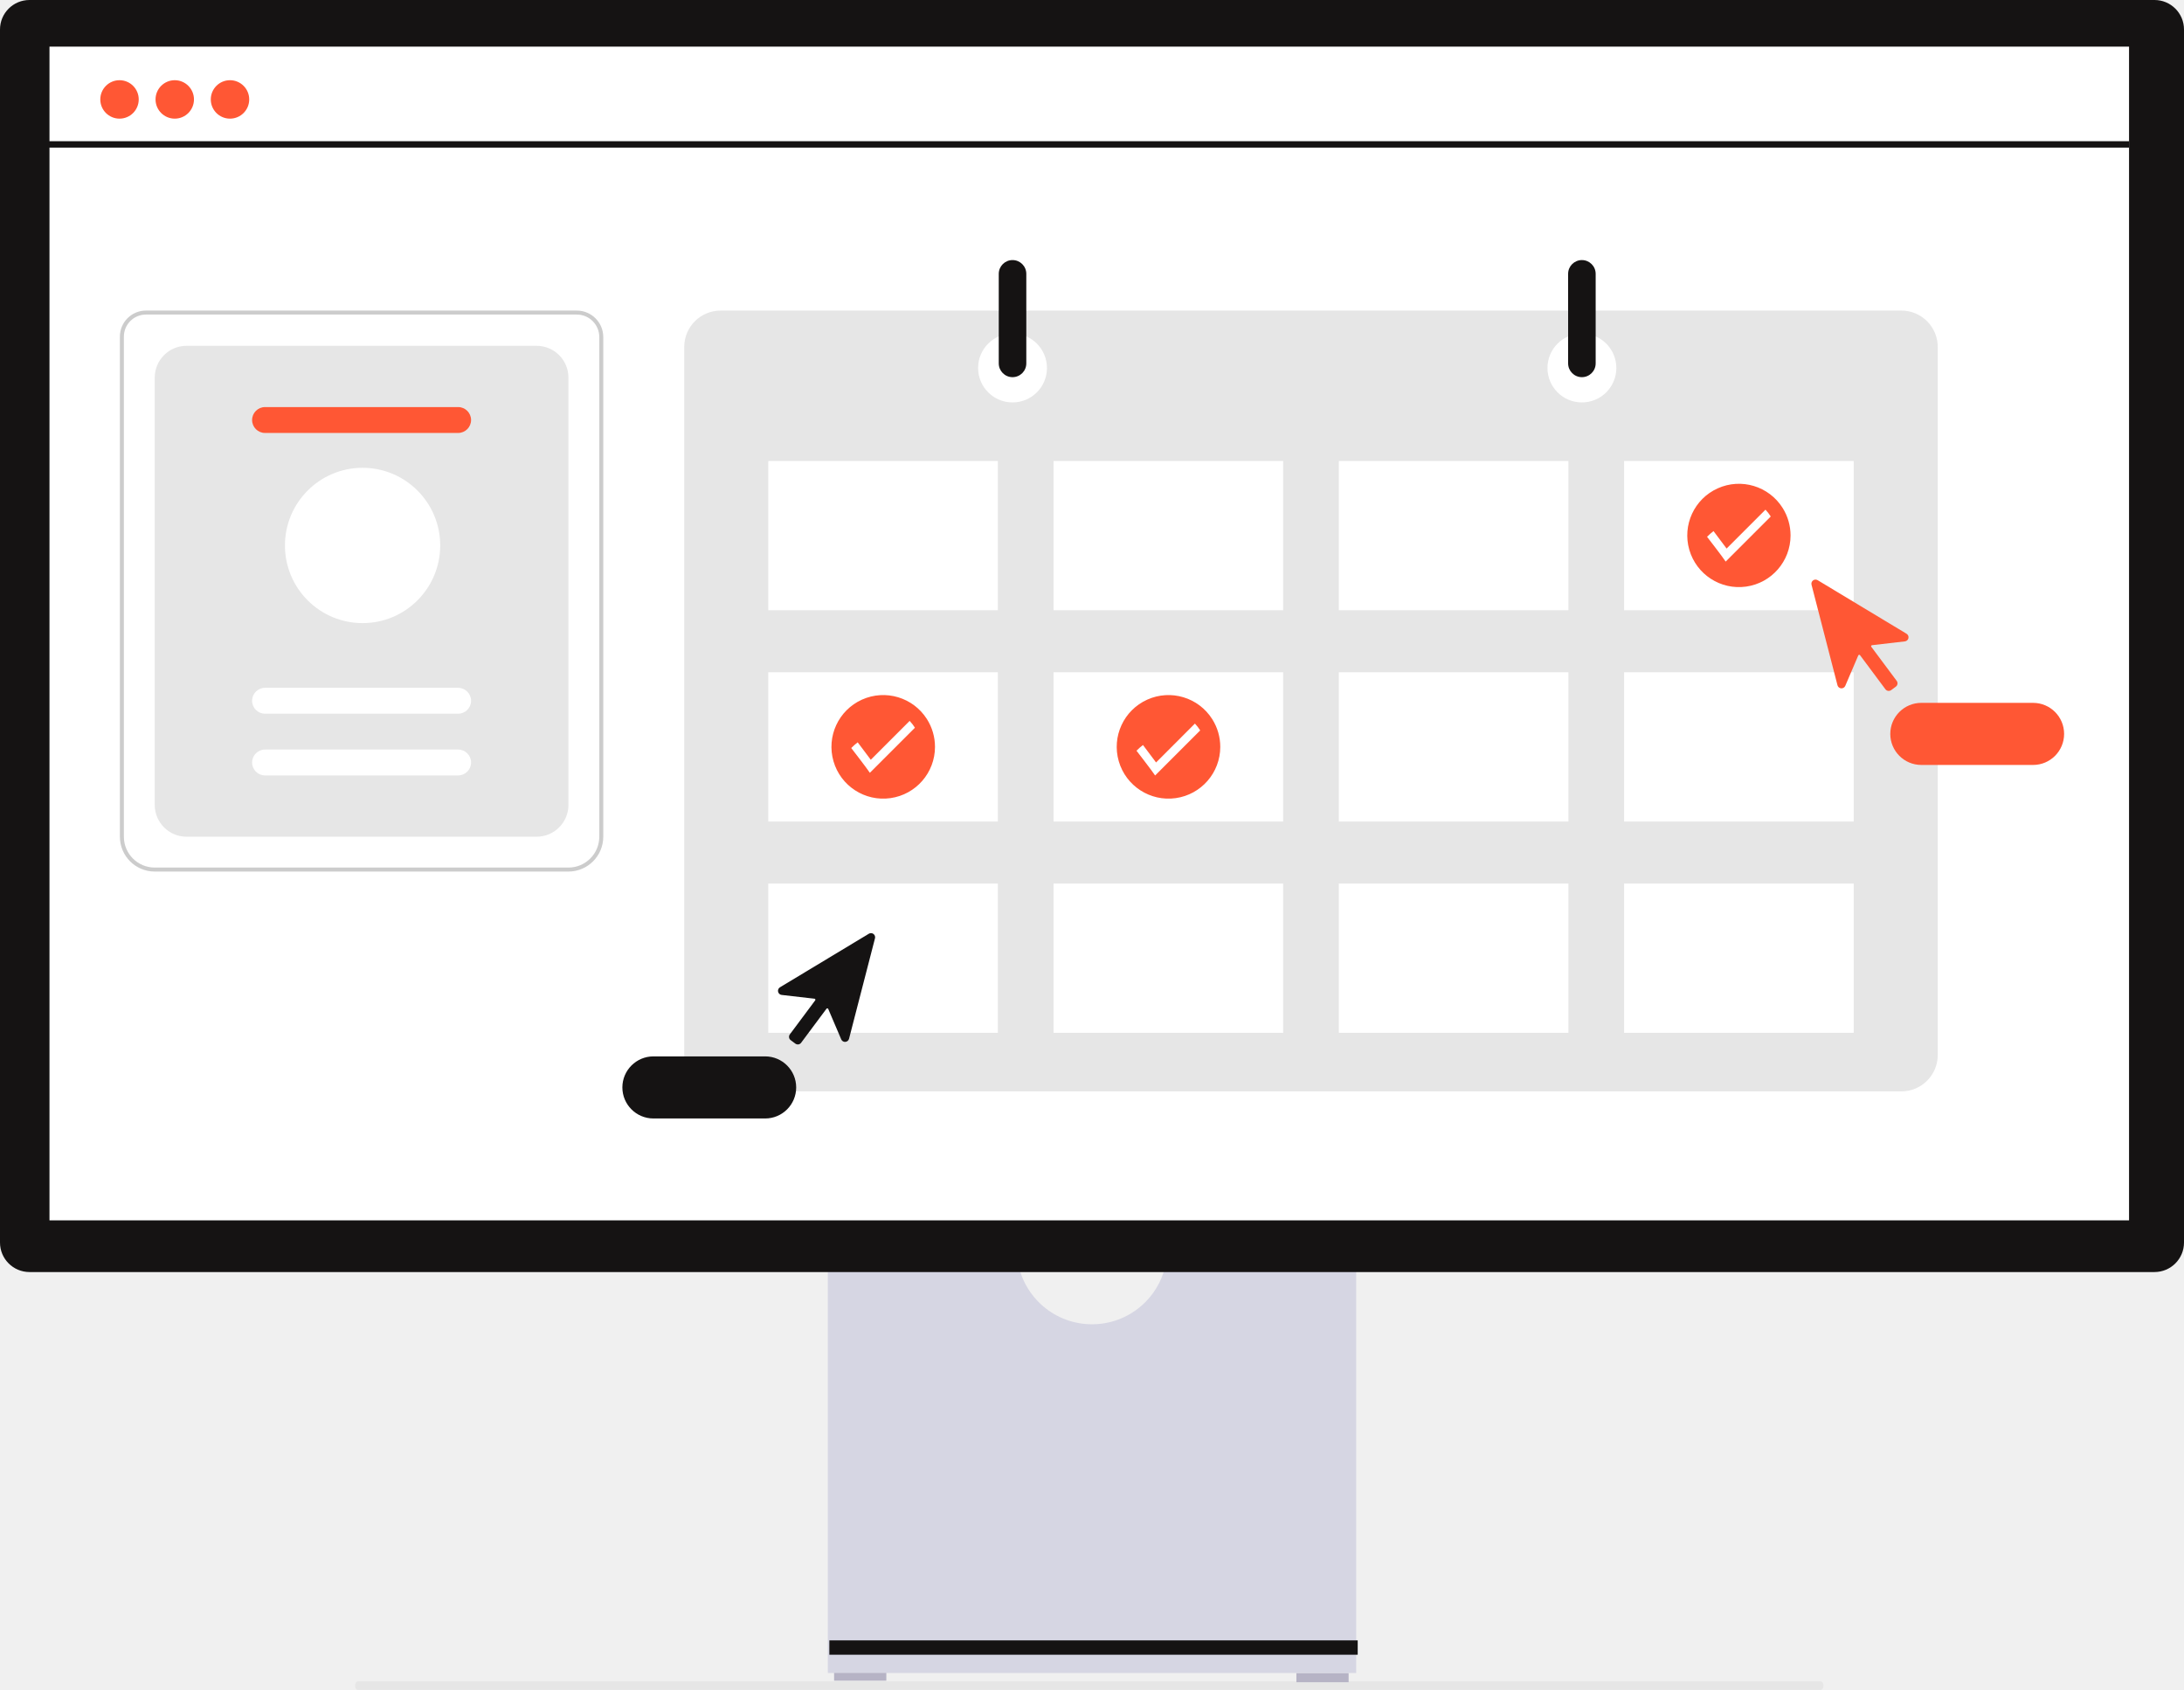
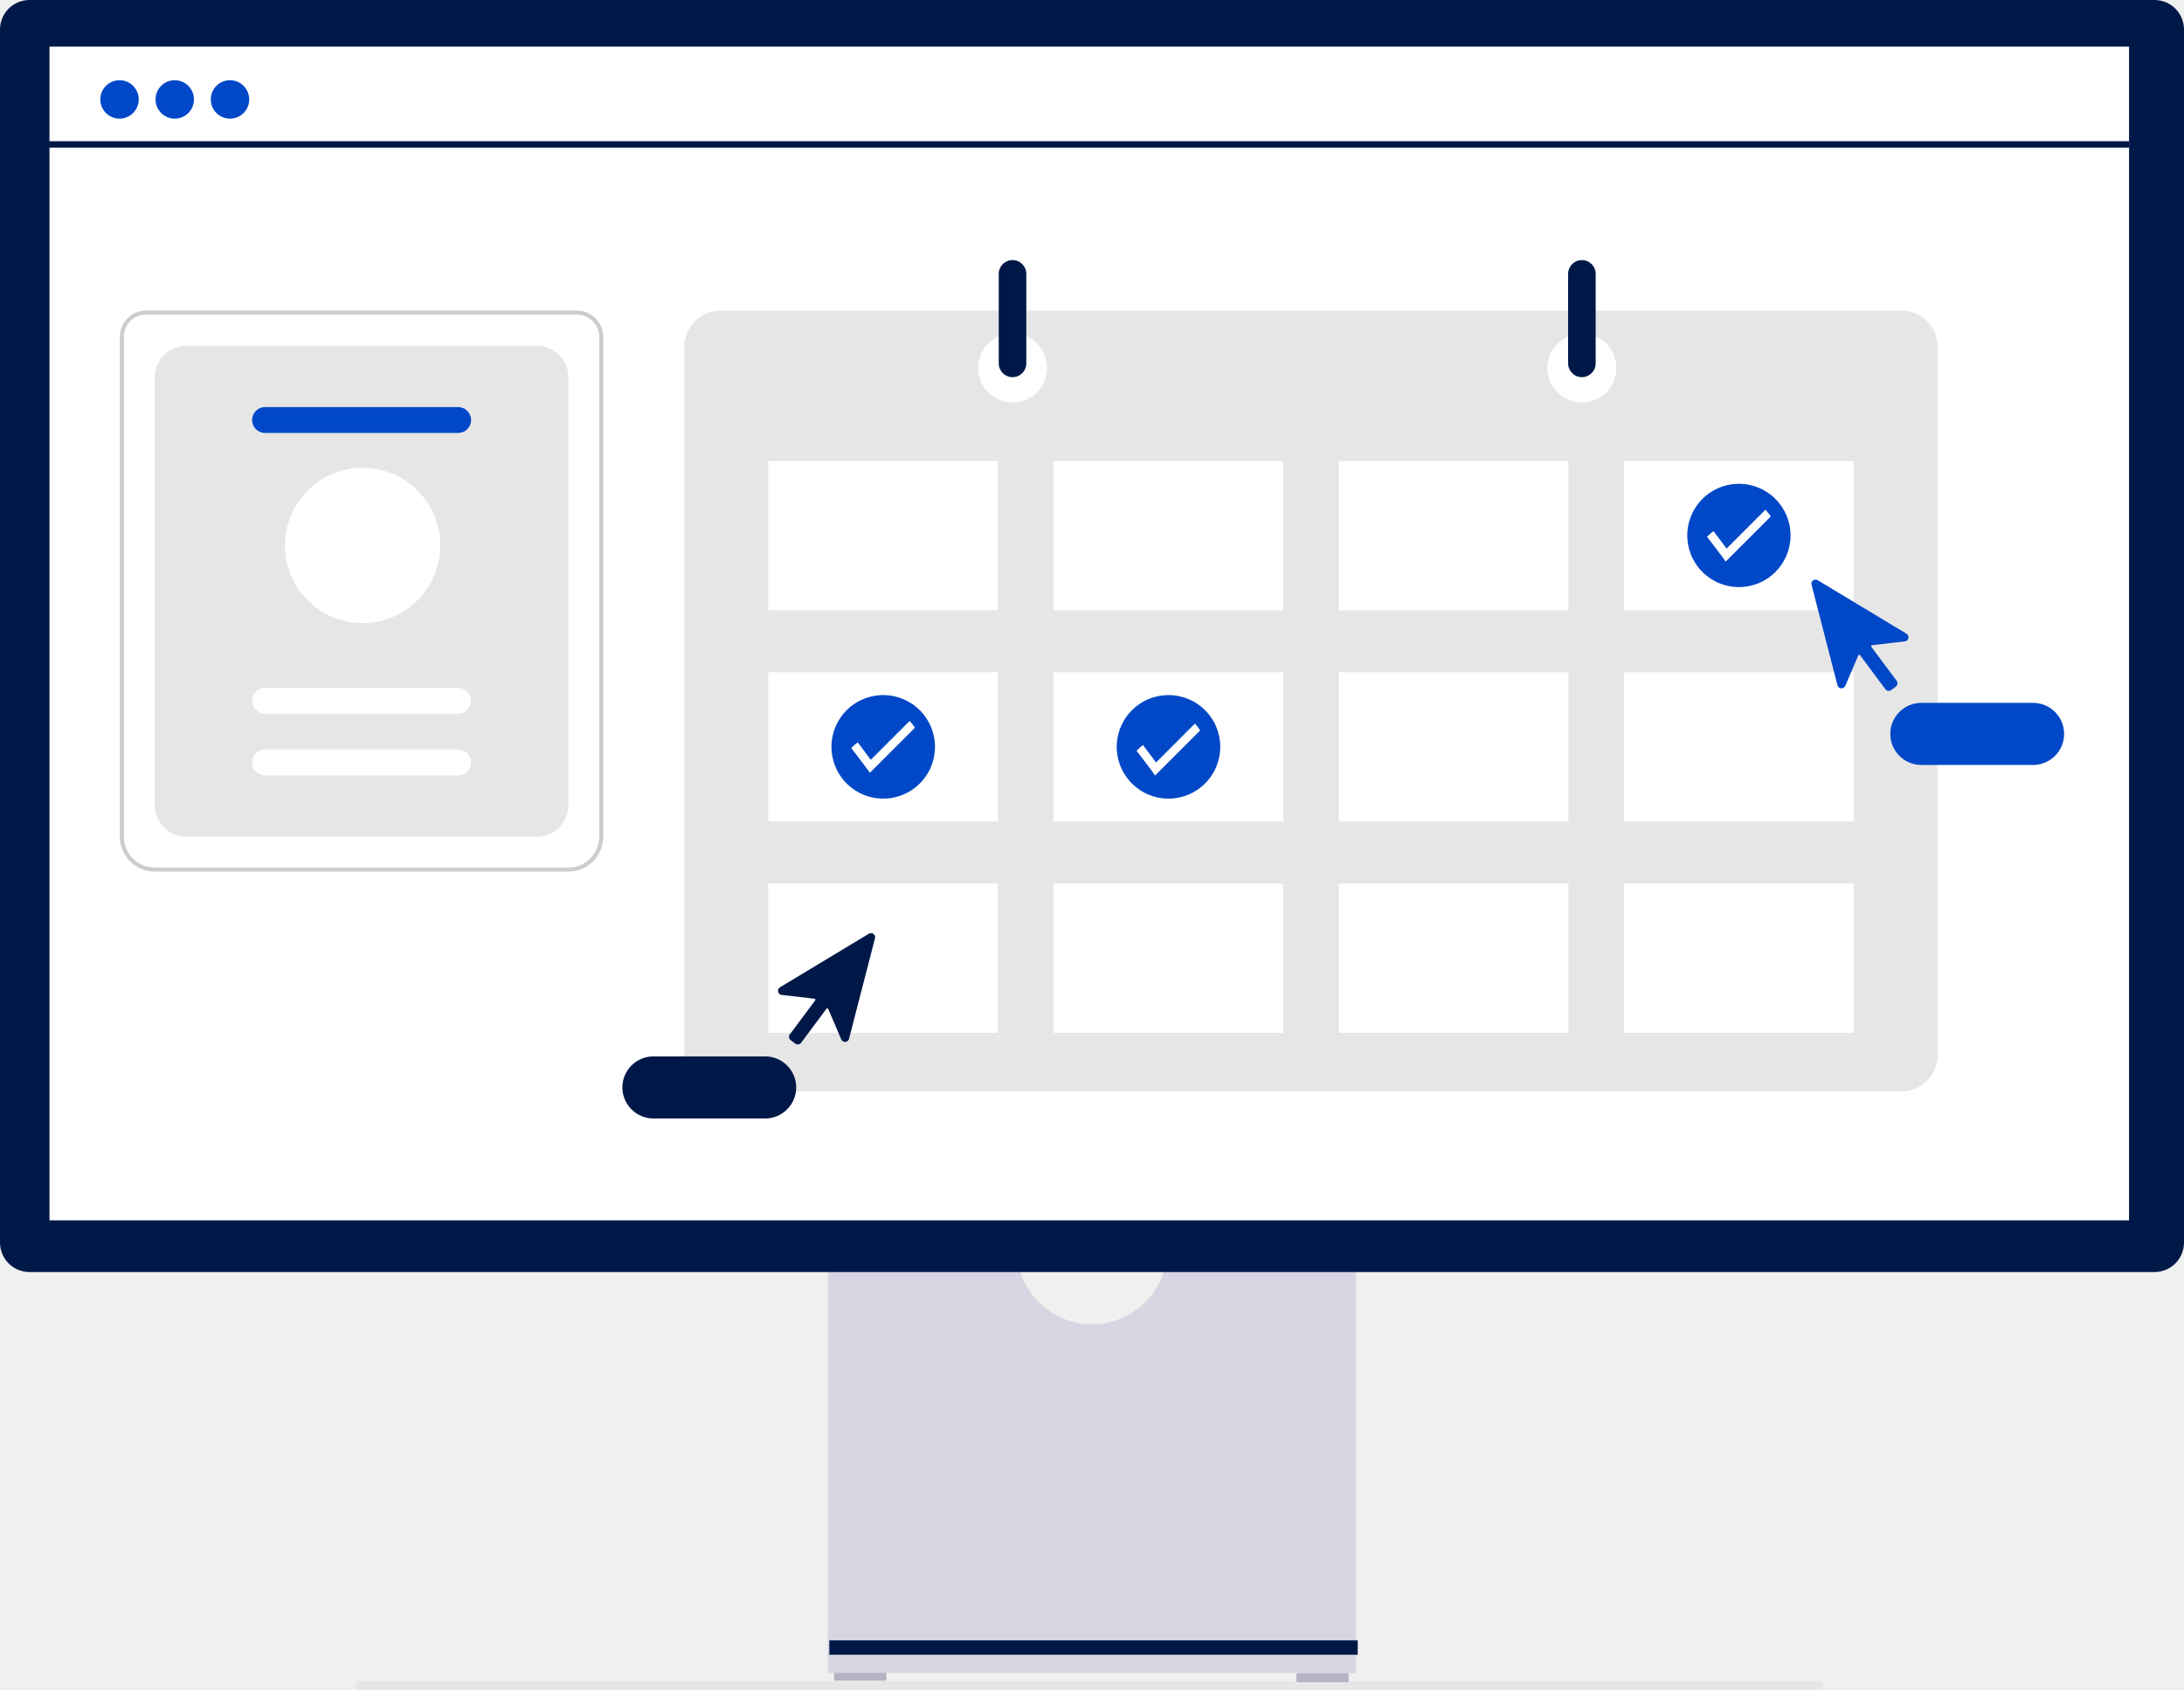
<svg xmlns="http://www.w3.org/2000/svg" width="960" height="742.636" viewBox="0 0 960 742.636">
  <g transform="translate(-480 -169)">
    <path d="M15.18,489.08c0,1.048.575,1.89,1.289,1.89h642.9c.72,0,1.289-.84,1.289-1.89s-.569-1.89-1.289-1.89H16.469C15.755,487.191,15.18,488.032,15.18,489.08Z" transform="translate(620.878 420.666)" fill="#e6e6e6" />
    <rect width="22.954" height="4.05" transform="translate(846.639 903.516)" fill="#b6b3c5" />
    <rect width="22.954" height="4.05" transform="translate(1049.844 904.191)" fill="#b6b3c5" />
    <path d="M377.9,370.945a33.074,33.074,0,0,1-65.264,0h-83.49V551.874H461.387V370.945Z" transform="translate(614.735 352.314)" fill="#d6d6e3" />
-     <rect width="232.236" height="6.298" transform="translate(844.557 889.854)" fill="#151313" />
-     <path d="M947.053,580.9H12.947A12.96,12.96,0,0,1,0,567.952V34.858A12.96,12.96,0,0,1,12.947,21.91H947.053A12.96,12.96,0,0,1,960,34.858V567.952A12.96,12.96,0,0,1,947.053,580.9Z" transform="translate(480 147.09)" fill="#151313" />
+     <rect width="232.236" height="6.298" transform="translate(844.557 889.854)" fill="#001848" />
+     <path d="M947.053,580.9H12.947A12.96,12.96,0,0,1,0,567.952V34.858A12.96,12.96,0,0,1,12.947,21.91H947.053A12.96,12.96,0,0,1,960,34.858V567.952A12.96,12.96,0,0,1,947.053,580.9Z" transform="translate(480 147.09)" fill="#001848" />
    <rect width="914.094" height="515.782" transform="translate(501.75 189.492)" fill="#fff" />
    <path d="M16,0H535a16,16,0,0,1,16,16V327.114a16,16,0,0,1-16,16H16a16,16,0,0,1-16-16V16A16,16,0,0,1,16,0Z" transform="translate(780.759 305.479)" fill="#e6e6e6" />
    <rect width="100.916" height="65.595" transform="translate(817.708 371.579)" fill="#fff" />
    <rect width="100.916" height="65.595" transform="translate(943.104 371.579)" fill="#fff" />
    <rect width="100.916" height="65.595" transform="translate(1068.499 371.579)" fill="#fff" />
    <rect width="100.916" height="65.595" transform="translate(1193.895 371.579)" fill="#fff" />
    <rect width="100.916" height="65.595" transform="translate(817.708 464.422)" fill="#fff" />
    <rect width="100.916" height="65.595" transform="translate(943.104 464.422)" fill="#fff" />
    <rect width="100.916" height="65.595" transform="translate(1068.499 464.422)" fill="#fff" />
    <rect width="100.916" height="65.595" transform="translate(1193.895 464.422)" fill="#fff" />
    <rect width="100.916" height="65.595" transform="translate(817.708 557.265)" fill="#fff" />
    <rect width="100.916" height="65.595" transform="translate(943.104 557.265)" fill="#fff" />
    <rect width="100.916" height="65.595" transform="translate(1068.499 557.265)" fill="#fff" />
    <rect width="100.916" height="65.595" transform="translate(1193.895 557.265)" fill="#fff" />
    <circle cx="15.137" cy="15.137" r="15.137" transform="translate(909.931 315.571)" fill="#fff" />
    <circle cx="15.137" cy="15.137" r="15.137" transform="translate(1160.202 315.571)" fill="#fff" />
-     <path d="M6.055,0A6.055,6.055,0,0,1,12.11,6.055V45.4A6.055,6.055,0,1,1,0,45.4V6.055A6.055,6.055,0,0,1,6.055,0Z" transform="translate(919.014 283.287)" fill="#151313" />
-     <path d="M6.055,0A6.055,6.055,0,0,1,12.11,6.055V45.4A6.055,6.055,0,1,1,0,45.4V6.055A6.055,6.055,0,0,1,6.055,0Z" transform="translate(1169.283 283.287)" fill="#151313" />
-     <path d="M653.134,286.336a22.7,22.7,0,1,1-3.518-12.16A22.7,22.7,0,0,1,653.134,286.336Z" transform="translate(613.924 117.983)" fill="#ff5734" />
+     <path d="M6.055,0A6.055,6.055,0,0,1,12.11,6.055V45.4A6.055,6.055,0,1,1,0,45.4V6.055A6.055,6.055,0,0,1,6.055,0Z" transform="translate(919.014 283.287)" fill="#001848" />
+     <path d="M6.055,0A6.055,6.055,0,0,1,12.11,6.055V45.4A6.055,6.055,0,1,1,0,45.4V6.055A6.055,6.055,0,0,1,6.055,0Z" transform="translate(1169.283 283.287)" fill="#001848" />
+     <path d="M653.134,286.336a22.7,22.7,0,1,1-3.518-12.16A22.7,22.7,0,0,1,653.134,286.336Z" transform="translate(613.924 117.983)" fill="#0048c8" />
    <path d="M645.98,273.8l-19.816,19.812c-1.245-1.928-8.184-10.889-8.184-10.889a28.066,28.066,0,0,1,2.84-2.507l5.754,7.672,17.086-17.086A20.048,20.048,0,0,1,645.98,273.8Z" transform="translate(612.372 122.166)" fill="#fff" />
-     <path d="M402.458,379.236a22.756,22.756,0,1,1-3.527-12.19,22.757,22.757,0,0,1,3.527,12.19Z" transform="translate(613.924 117.983)" fill="#ff5734" />
-     <path d="M277.062,379.236a22.757,22.757,0,1,1-3.527-12.19,22.757,22.757,0,0,1,3.527,12.19Z" transform="translate(613.924 117.983)" fill="#ff5734" />
+     <path d="M402.458,379.236a22.756,22.756,0,1,1-3.527-12.19,22.757,22.757,0,0,1,3.527,12.19Z" transform="translate(613.924 117.983)" fill="#0048c8" />
+     <path d="M277.062,379.236a22.757,22.757,0,1,1-3.527-12.19,22.757,22.757,0,0,1,3.527,12.19Z" transform="translate(613.924 117.983)" fill="#0048c8" />
    <g transform="translate(273.197 333)">
-       <path d="M420.359,368.617l-2.043-1.523a1.817,1.817,0,0,1-.369-2.538L429.1,349.6a.45.45,0,0,0-.309-.715l-14.45-1.662a1.814,1.814,0,0,1-.728-3.355l39.074-23.541a1.814,1.814,0,0,1,2.692,2.007L443.966,366.5a1.814,1.814,0,0,1-3.424.265l-5.718-13.379a.45.45,0,0,0-.773-.091L422.9,368.256a1.8,1.8,0,0,1-1.192.711,1.875,1.875,0,0,1-.265.02,1.8,1.8,0,0,1-1.081-.36Z" transform="translate(136.038 -74.011)" fill="#151313" />
-       <path d="M362.6,373.4a13.659,13.659,0,0,1,13.637-13.637h49.121a13.643,13.643,0,0,1,0,27.287H376.237A13.659,13.659,0,0,1,362.6,373.4Z" transform="translate(117.772 -59.545)" fill="#151313" />
+       <path d="M420.359,368.617l-2.043-1.523a1.817,1.817,0,0,1-.369-2.538L429.1,349.6a.45.45,0,0,0-.309-.715l-14.45-1.662a1.814,1.814,0,0,1-.728-3.355l39.074-23.541a1.814,1.814,0,0,1,2.692,2.007L443.966,366.5a1.814,1.814,0,0,1-3.424.265l-5.718-13.379a.45.45,0,0,0-.773-.091L422.9,368.256a1.8,1.8,0,0,1-1.192.711,1.875,1.875,0,0,1-.265.02,1.8,1.8,0,0,1-1.081-.36Z" transform="translate(136.038 -74.011)" fill="#001848" />
+       <path d="M362.6,373.4a13.659,13.659,0,0,1,13.637-13.637h49.121a13.643,13.643,0,0,1,0,27.287H376.237A13.659,13.659,0,0,1,362.6,373.4Z" transform="translate(117.772 -59.545)" fill="#001848" />
    </g>
    <g transform="translate(-6.535 2.659)">
-       <path d="M817.167,413.979a1.867,1.867,0,0,1-.265-.02,1.8,1.8,0,0,1-1.192-.711l-11.153-14.961a.45.45,0,0,0-.773.091l-5.718,13.379a1.814,1.814,0,0,1-3.424-.265l-11.411-44.169a1.814,1.814,0,0,1,2.693-2.007L825,388.857a1.814,1.814,0,0,1-.728,3.355l-14.448,1.675a.45.45,0,0,0-.308.715l11.152,14.961a1.817,1.817,0,0,1-.369,2.539l-2.043,1.523a1.8,1.8,0,0,1-1.084.355Z" transform="translate(499.577 55.978)" fill="#ff5734" />
-       <path d="M871.357,432.049H822.238a13.643,13.643,0,0,1,0-27.286h49.119a13.643,13.643,0,0,1,0,27.286Z" transform="translate(508.837 70.443)" fill="#ff5734" />
+       <path d="M817.167,413.979a1.867,1.867,0,0,1-.265-.02,1.8,1.8,0,0,1-1.192-.711l-11.153-14.961a.45.45,0,0,0-.773.091l-5.718,13.379a1.814,1.814,0,0,1-3.424-.265l-11.411-44.169a1.814,1.814,0,0,1,2.693-2.007L825,388.857a1.814,1.814,0,0,1-.728,3.355l-14.448,1.675a.45.45,0,0,0-.308.715l11.152,14.961a1.817,1.817,0,0,1-.369,2.539l-2.043,1.523a1.8,1.8,0,0,1-1.084.355Z" transform="translate(499.577 55.978)" fill="#0048c8" />
+       <path d="M871.357,432.049H822.238a13.643,13.643,0,0,1,0-27.286h49.119a13.643,13.643,0,0,1,0,27.286Z" transform="translate(508.837 70.443)" fill="#0048c8" />
    </g>
    <path d="M538.313,515.8H356.456a15.329,15.329,0,0,1-15.312-15.312V280.732A11.463,11.463,0,0,1,352.6,269.28H541.99a11.648,11.648,0,0,1,11.633,11.633V500.486A15.33,15.33,0,0,1,538.313,515.8ZM352.6,271.027a9.713,9.713,0,0,0-9.706,9.7V500.485a13.578,13.578,0,0,0,13.562,13.562H538.313a13.578,13.578,0,0,0,13.562-13.562V280.913a9.9,9.9,0,0,0-9.885-9.885Z" transform="translate(191.554 36.199)" fill="#ccc" />
    <path d="M372.644,502.7H526.5a14,14,0,0,0,14-14V300.972a14,14,0,0,0-14-14H372.644a14,14,0,0,0-14,14V488.7a14,14,0,0,0,14,14Z" transform="translate(189.367 33.988)" fill="#e6e6e6" />
-     <path d="M498.124,329.12H413.25a5.689,5.689,0,1,1,0-11.378h84.874a5.689,5.689,0,1,1,0,11.378Z" transform="translate(183.251 30.141)" fill="#ff5734" />
+     <path d="M498.124,329.12H413.25a5.689,5.689,0,1,1,0-11.378h84.874a5.689,5.689,0,1,1,0,11.378Z" transform="translate(183.251 30.141)" fill="#0048c8" />
    <path d="M498.124,470.12H413.25a5.689,5.689,0,1,1,0-11.378h84.874a5.689,5.689,0,1,1,0,11.378Z" transform="translate(183.251 12.514)" fill="#fff" />
    <path d="M498.124,501.12H413.25a5.689,5.689,0,1,1,0-11.378h84.874a5.689,5.689,0,1,1,0,11.378Z" transform="translate(183.251 8.639)" fill="#fff" />
    <ellipse cx="34.124" cy="34.124" rx="34.124" ry="34.124" transform="translate(605.251 374.572)" fill="#fff" />
    <path d="M645.98,273.8l-19.816,19.812c-1.245-1.928-8.184-10.889-8.184-10.889a28.066,28.066,0,0,1,2.84-2.507l5.754,7.672,17.086-17.086A20.048,20.048,0,0,1,645.98,273.8Z" transform="translate(361.582 216.17)" fill="#fff" />
    <path d="M645.98,273.8l-19.816,19.812c-1.245-1.928-8.184-10.889-8.184-10.889a28.066,28.066,0,0,1,2.84-2.507l5.754,7.672,17.086-17.086A20.048,20.048,0,0,1,645.98,273.8Z" transform="translate(236.188 214.987)" fill="#fff" />
-     <rect width="914.398" height="2.815" transform="translate(501.445 231.05)" fill="#151313" />
-     <ellipse cx="8.446" cy="8.446" rx="8.446" ry="8.446" transform="translate(524.087 204.246)" fill="#ff5734" />
-     <ellipse cx="8.446" cy="8.446" rx="8.446" ry="8.446" transform="translate(548.37 204.246)" fill="#ff5734" />
-     <ellipse cx="8.446" cy="8.446" rx="8.446" ry="8.446" transform="translate(572.653 204.246)" fill="#ff5734" />
+     <rect width="914.398" height="2.815" transform="translate(501.445 231.05)" fill="#001848" />
+     <ellipse cx="8.446" cy="8.446" rx="8.446" ry="8.446" transform="translate(524.087 204.246)" fill="#0048c8" />
+     <ellipse cx="8.446" cy="8.446" rx="8.446" ry="8.446" transform="translate(548.37 204.246)" fill="#0048c8" />
+     <ellipse cx="8.446" cy="8.446" rx="8.446" ry="8.446" transform="translate(572.653 204.246)" fill="#0048c8" />
  </g>
</svg>
